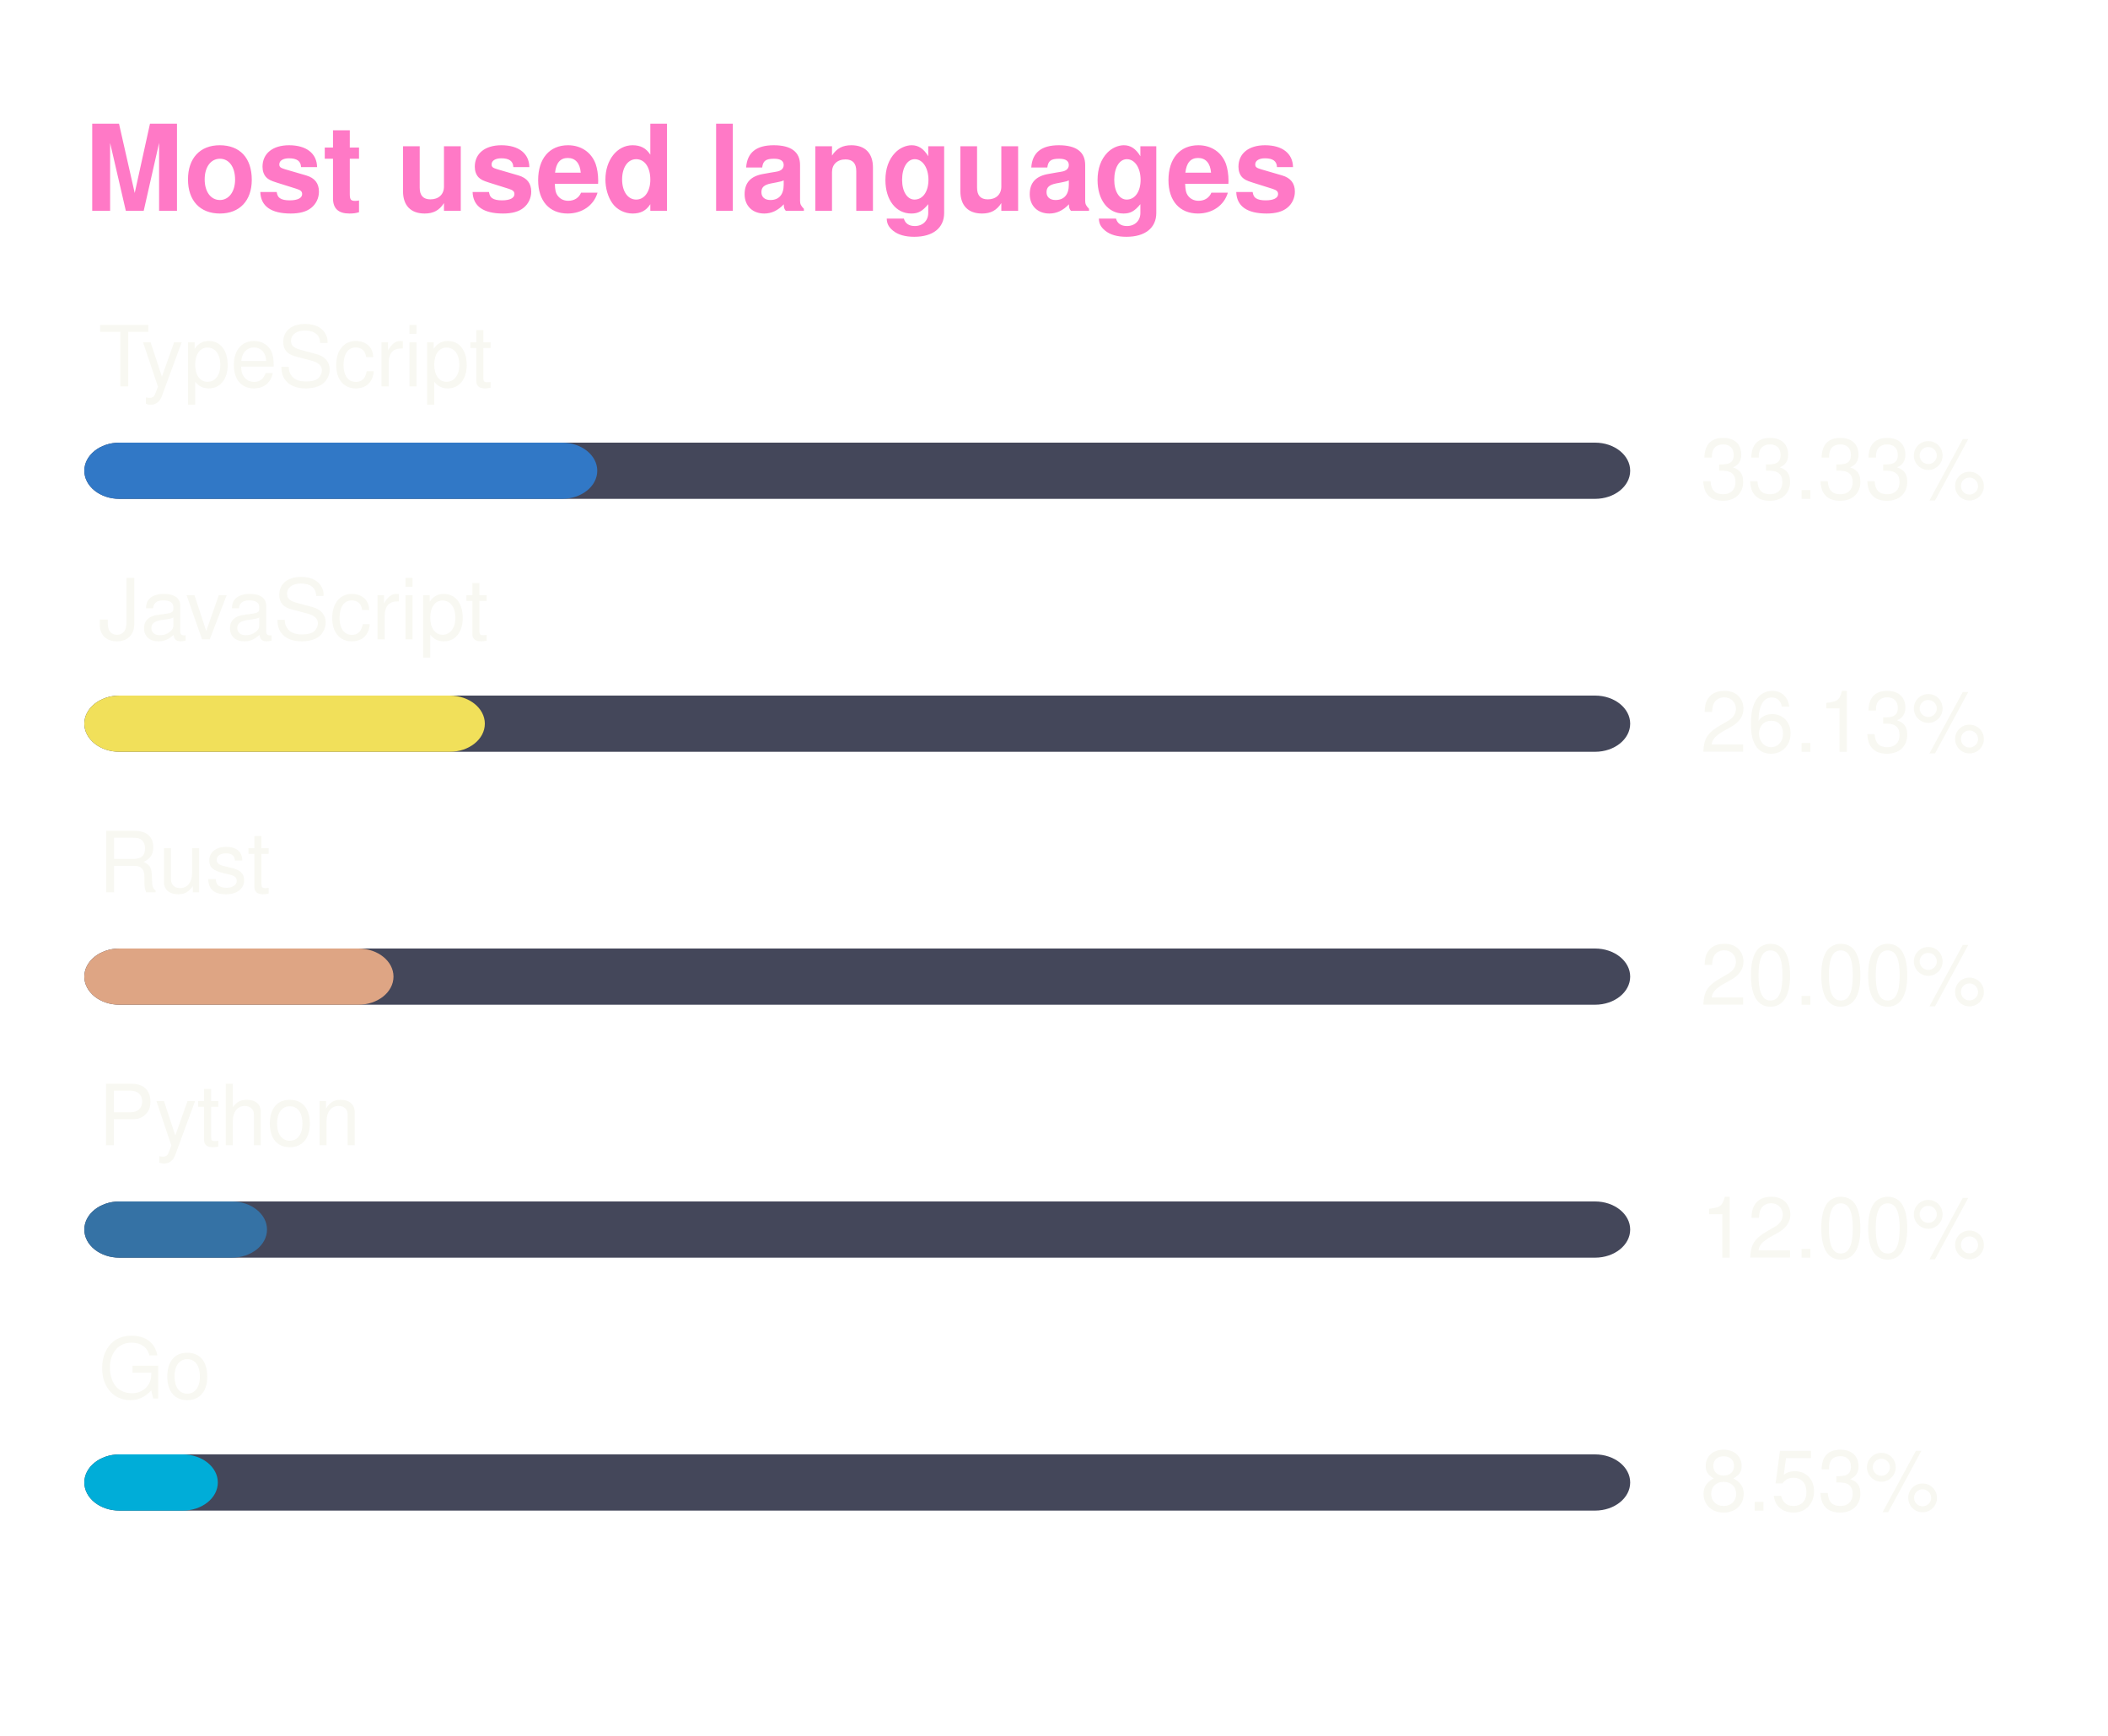
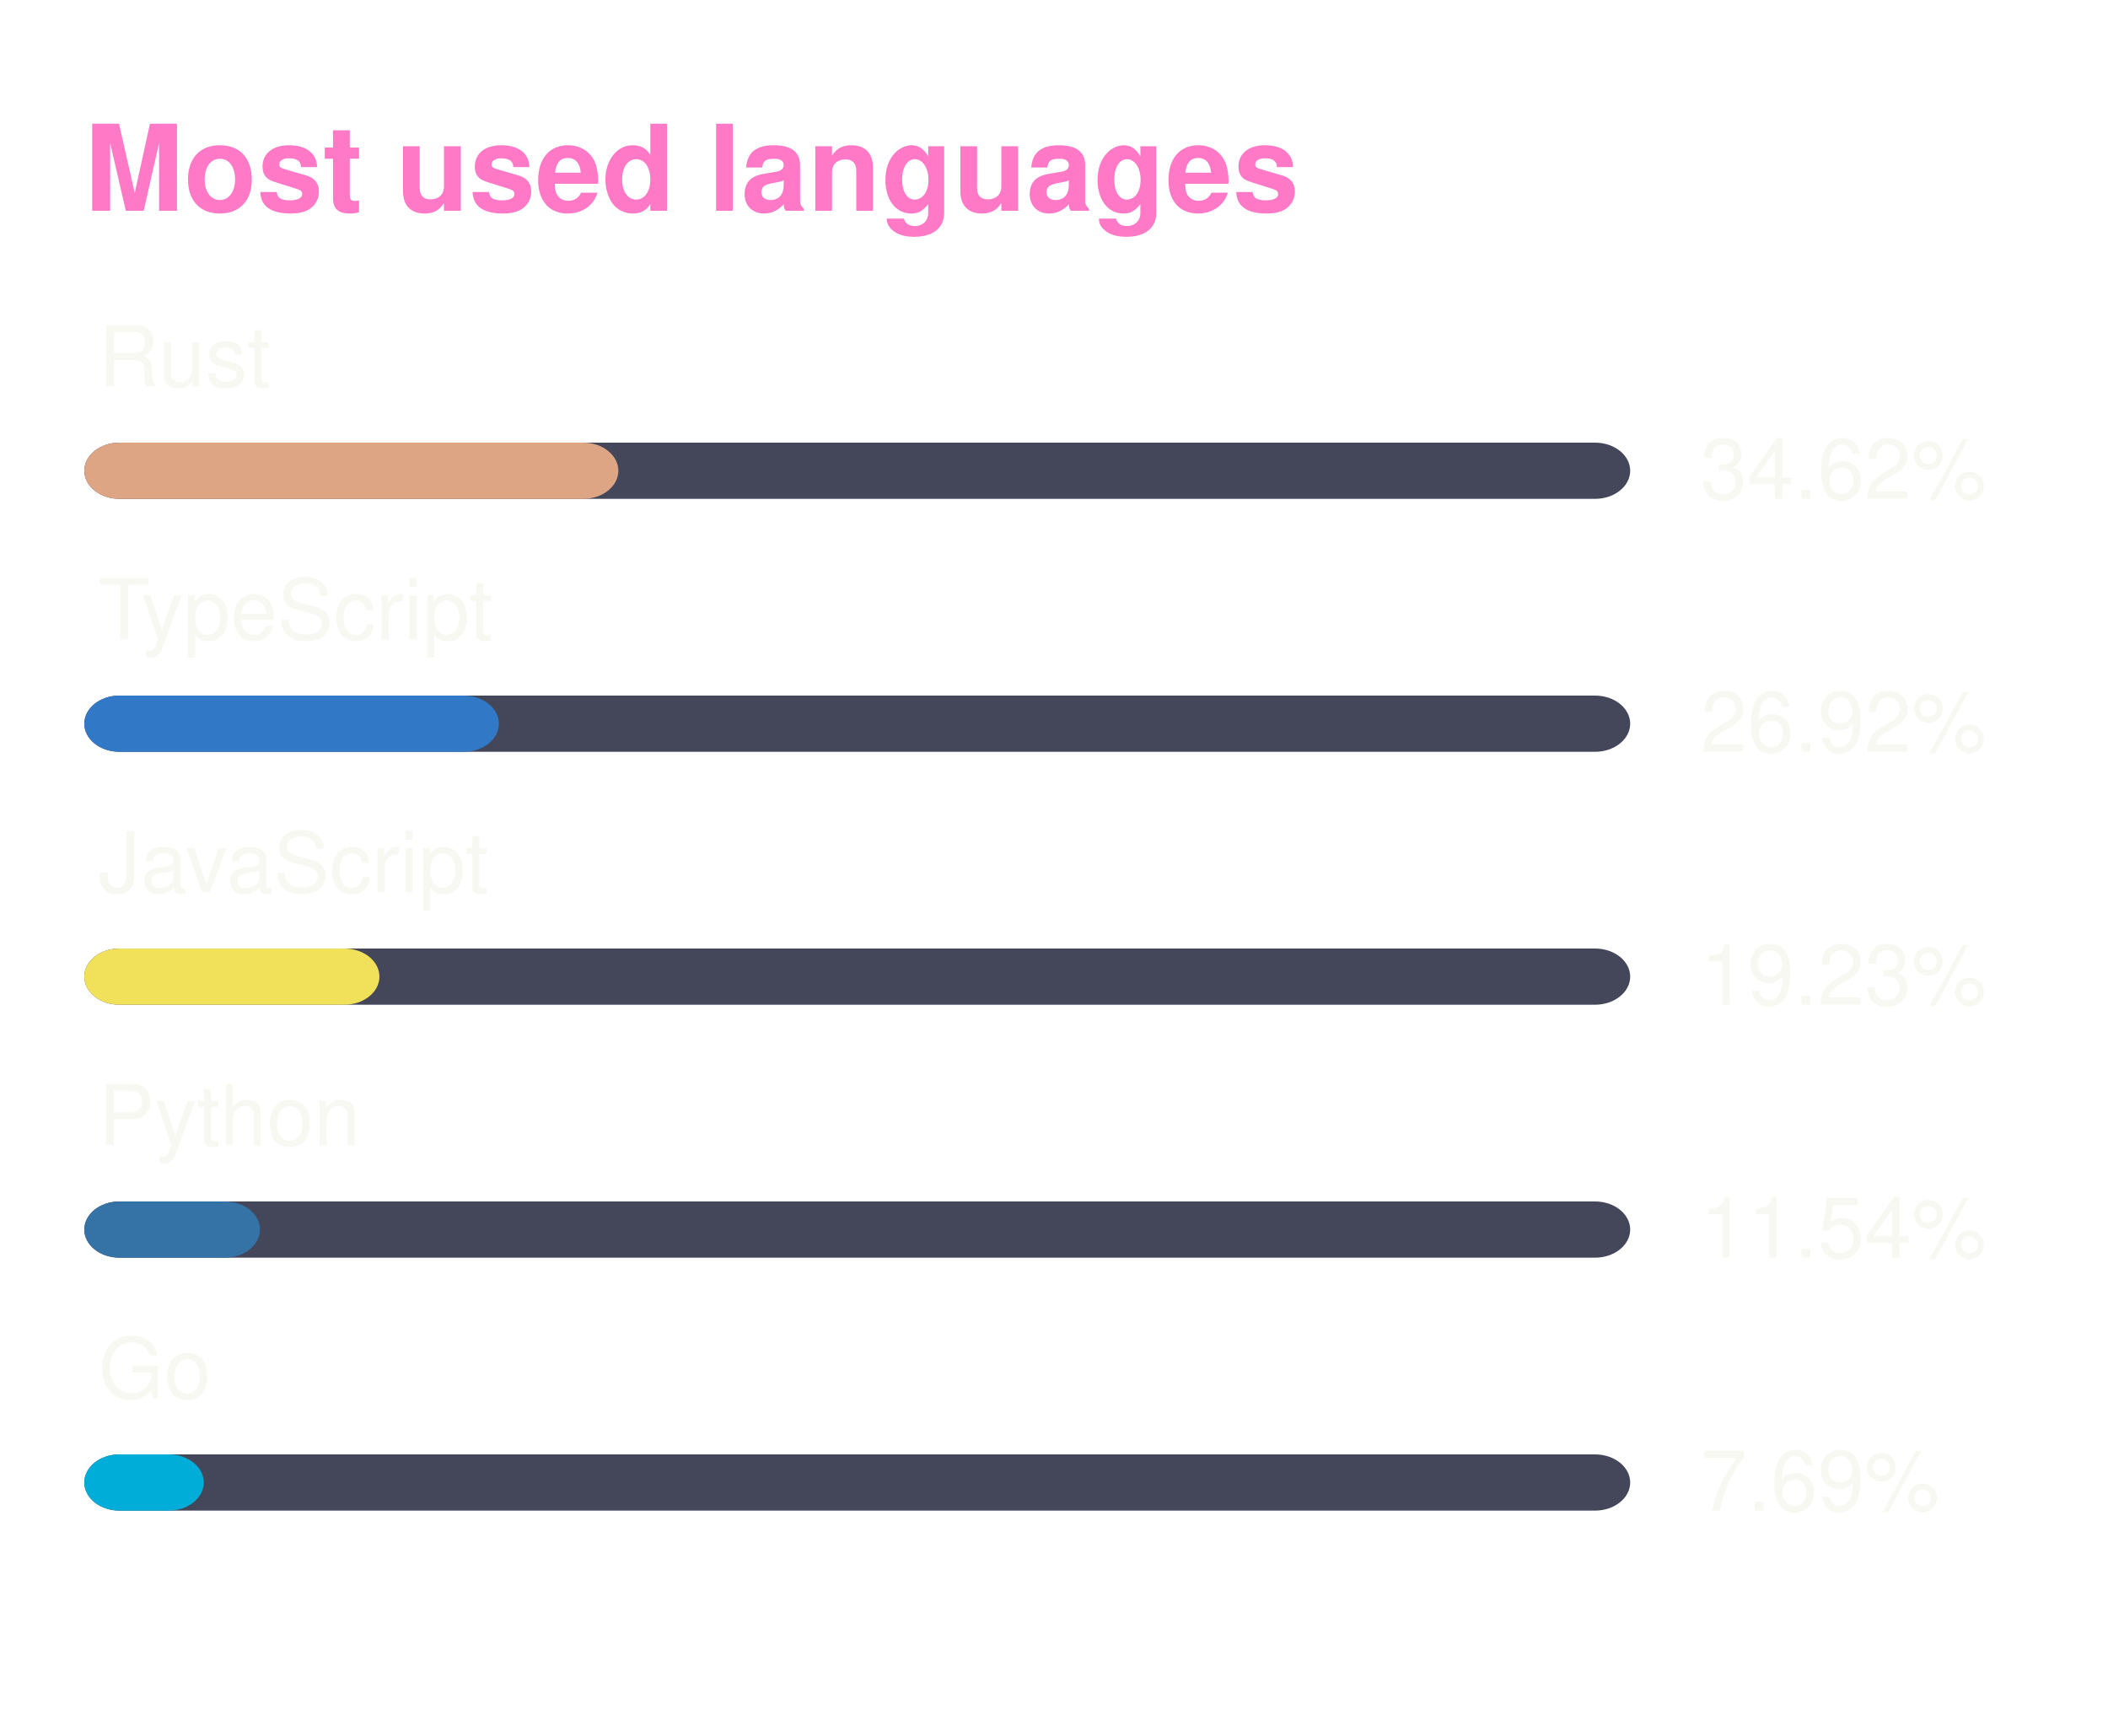
<svg xmlns="http://www.w3.org/2000/svg" width="300" height="247" viewBox="0 0 300 247" fill="none" role="img" aria-labelledby="title-id" aria-describedby="description-id">
  <style>
  /* 
    * Card styles for GitHub StatCrab
    * 
    * This file contains the styles for the base card component.
  */
  
  .title {
    font: 800 17px "Helvetica Neue", Helvetica, Arial, sans-serif;
  }
  
  .statsCard &gt; .row &gt; .label, .statsCard &gt; .row &gt; .value {
    font: 600 15px "Helvetica Neue", Helvetica, Arial, sans-serif;
  }
  
  .langsCard &gt; .row &gt; .label, .langsCard &gt; .row &gt; .value {
    font: 400 12px "Helvetica Neue", Helvetica, Arial, sans-serif;
  }
  
  /**
   * Dracula theme.
   * Based on the popular Dracula color scheme.
   */
  
  .title {
    fill: #ff79c6;
  }
  
  .label, .value {
    fill: #f8f8f2;
  }
  
  .icon {
    fill: #50fa7b;
  }
  
  .background {
    fill: #282a36;
    stroke: #44475a;
  }
  
  .progressBarBackground {
    fill: #44475a;
  }
  </style>
  <g transform="translate(12, 30)">
    <text x="0" y="0" class="title">Most used languages</text>
  </g>
  <g class="langsCard" x="0" y="0">
    <g class="row">
-       <text x="14" y="55" class="label">TypeScript</text>
-       <text x="242" y="71" class="value">33.33%</text>
+       <text x="14" y="55" class="label">Rust</text>
+       <text x="242" y="71" class="value">34.62%</text>
      <svg width="220" x="12" y="63">
        <rect rx="5" ry="5" x="0" y="0" width="220" height="8" class="progressBarBackground" />
-         <rect rx="5" ry="5" x="0" y="0" width="73" height="8" fill="#3178c6" />
+         <rect rx="5" ry="5" x="0" y="0" width="76" height="8" fill="#dea584" />
      </svg>
    </g>
    <g class="row">
-       <text x="14" y="91" class="label">JavaScript</text>
-       <text x="242" y="107" class="value">26.13%</text>
+       <text x="14" y="91" class="label">TypeScript</text>
+       <text x="242" y="107" class="value">26.92%</text>
      <svg width="220" x="12" y="99">
        <rect rx="5" ry="5" x="0" y="0" width="220" height="8" class="progressBarBackground" />
-         <rect rx="5" ry="5" x="0" y="0" width="57" height="8" fill="#f1e05a" />
+         <rect rx="5" ry="5" x="0" y="0" width="59" height="8" fill="#3178c6" />
      </svg>
    </g>
    <g class="row">
-       <text x="14" y="127" class="label">Rust</text>
-       <text x="242" y="143" class="value">20.00%</text>
+       <text x="14" y="127" class="label">JavaScript</text>
+       <text x="242" y="143" class="value">19.23%</text>
      <svg width="220" x="12" y="135">
        <rect rx="5" ry="5" x="0" y="0" width="220" height="8" class="progressBarBackground" />
-         <rect rx="5" ry="5" x="0" y="0" width="44" height="8" fill="#dea584" />
+         <rect rx="5" ry="5" x="0" y="0" width="42" height="8" fill="#f1e05a" />
      </svg>
    </g>
    <g class="row">
      <text x="14" y="163" class="label">Python</text>
-       <text x="242" y="179" class="value">12.00%</text>
+       <text x="242" y="179" class="value">11.54%</text>
      <svg width="220" x="12" y="171">
        <rect rx="5" ry="5" x="0" y="0" width="220" height="8" class="progressBarBackground" />
-         <rect rx="5" ry="5" x="0" y="0" width="26" height="8" fill="#3572A5" />
+         <rect rx="5" ry="5" x="0" y="0" width="25" height="8" fill="#3572A5" />
      </svg>
    </g>
    <g class="row">
      <text x="14" y="199" class="label">Go</text>
-       <text x="242" y="215" class="value">8.53%</text>
+       <text x="242" y="215" class="value">7.69%</text>
      <svg width="220" x="12" y="207">
        <rect rx="5" ry="5" x="0" y="0" width="220" height="8" class="progressBarBackground" />
-         <rect rx="5" ry="5" x="0" y="0" width="19" height="8" fill="#00ADD8" />
+         <rect rx="5" ry="5" x="0" y="0" width="17" height="8" fill="#00ADD8" />
      </svg>
    </g>
  </g>
</svg>
